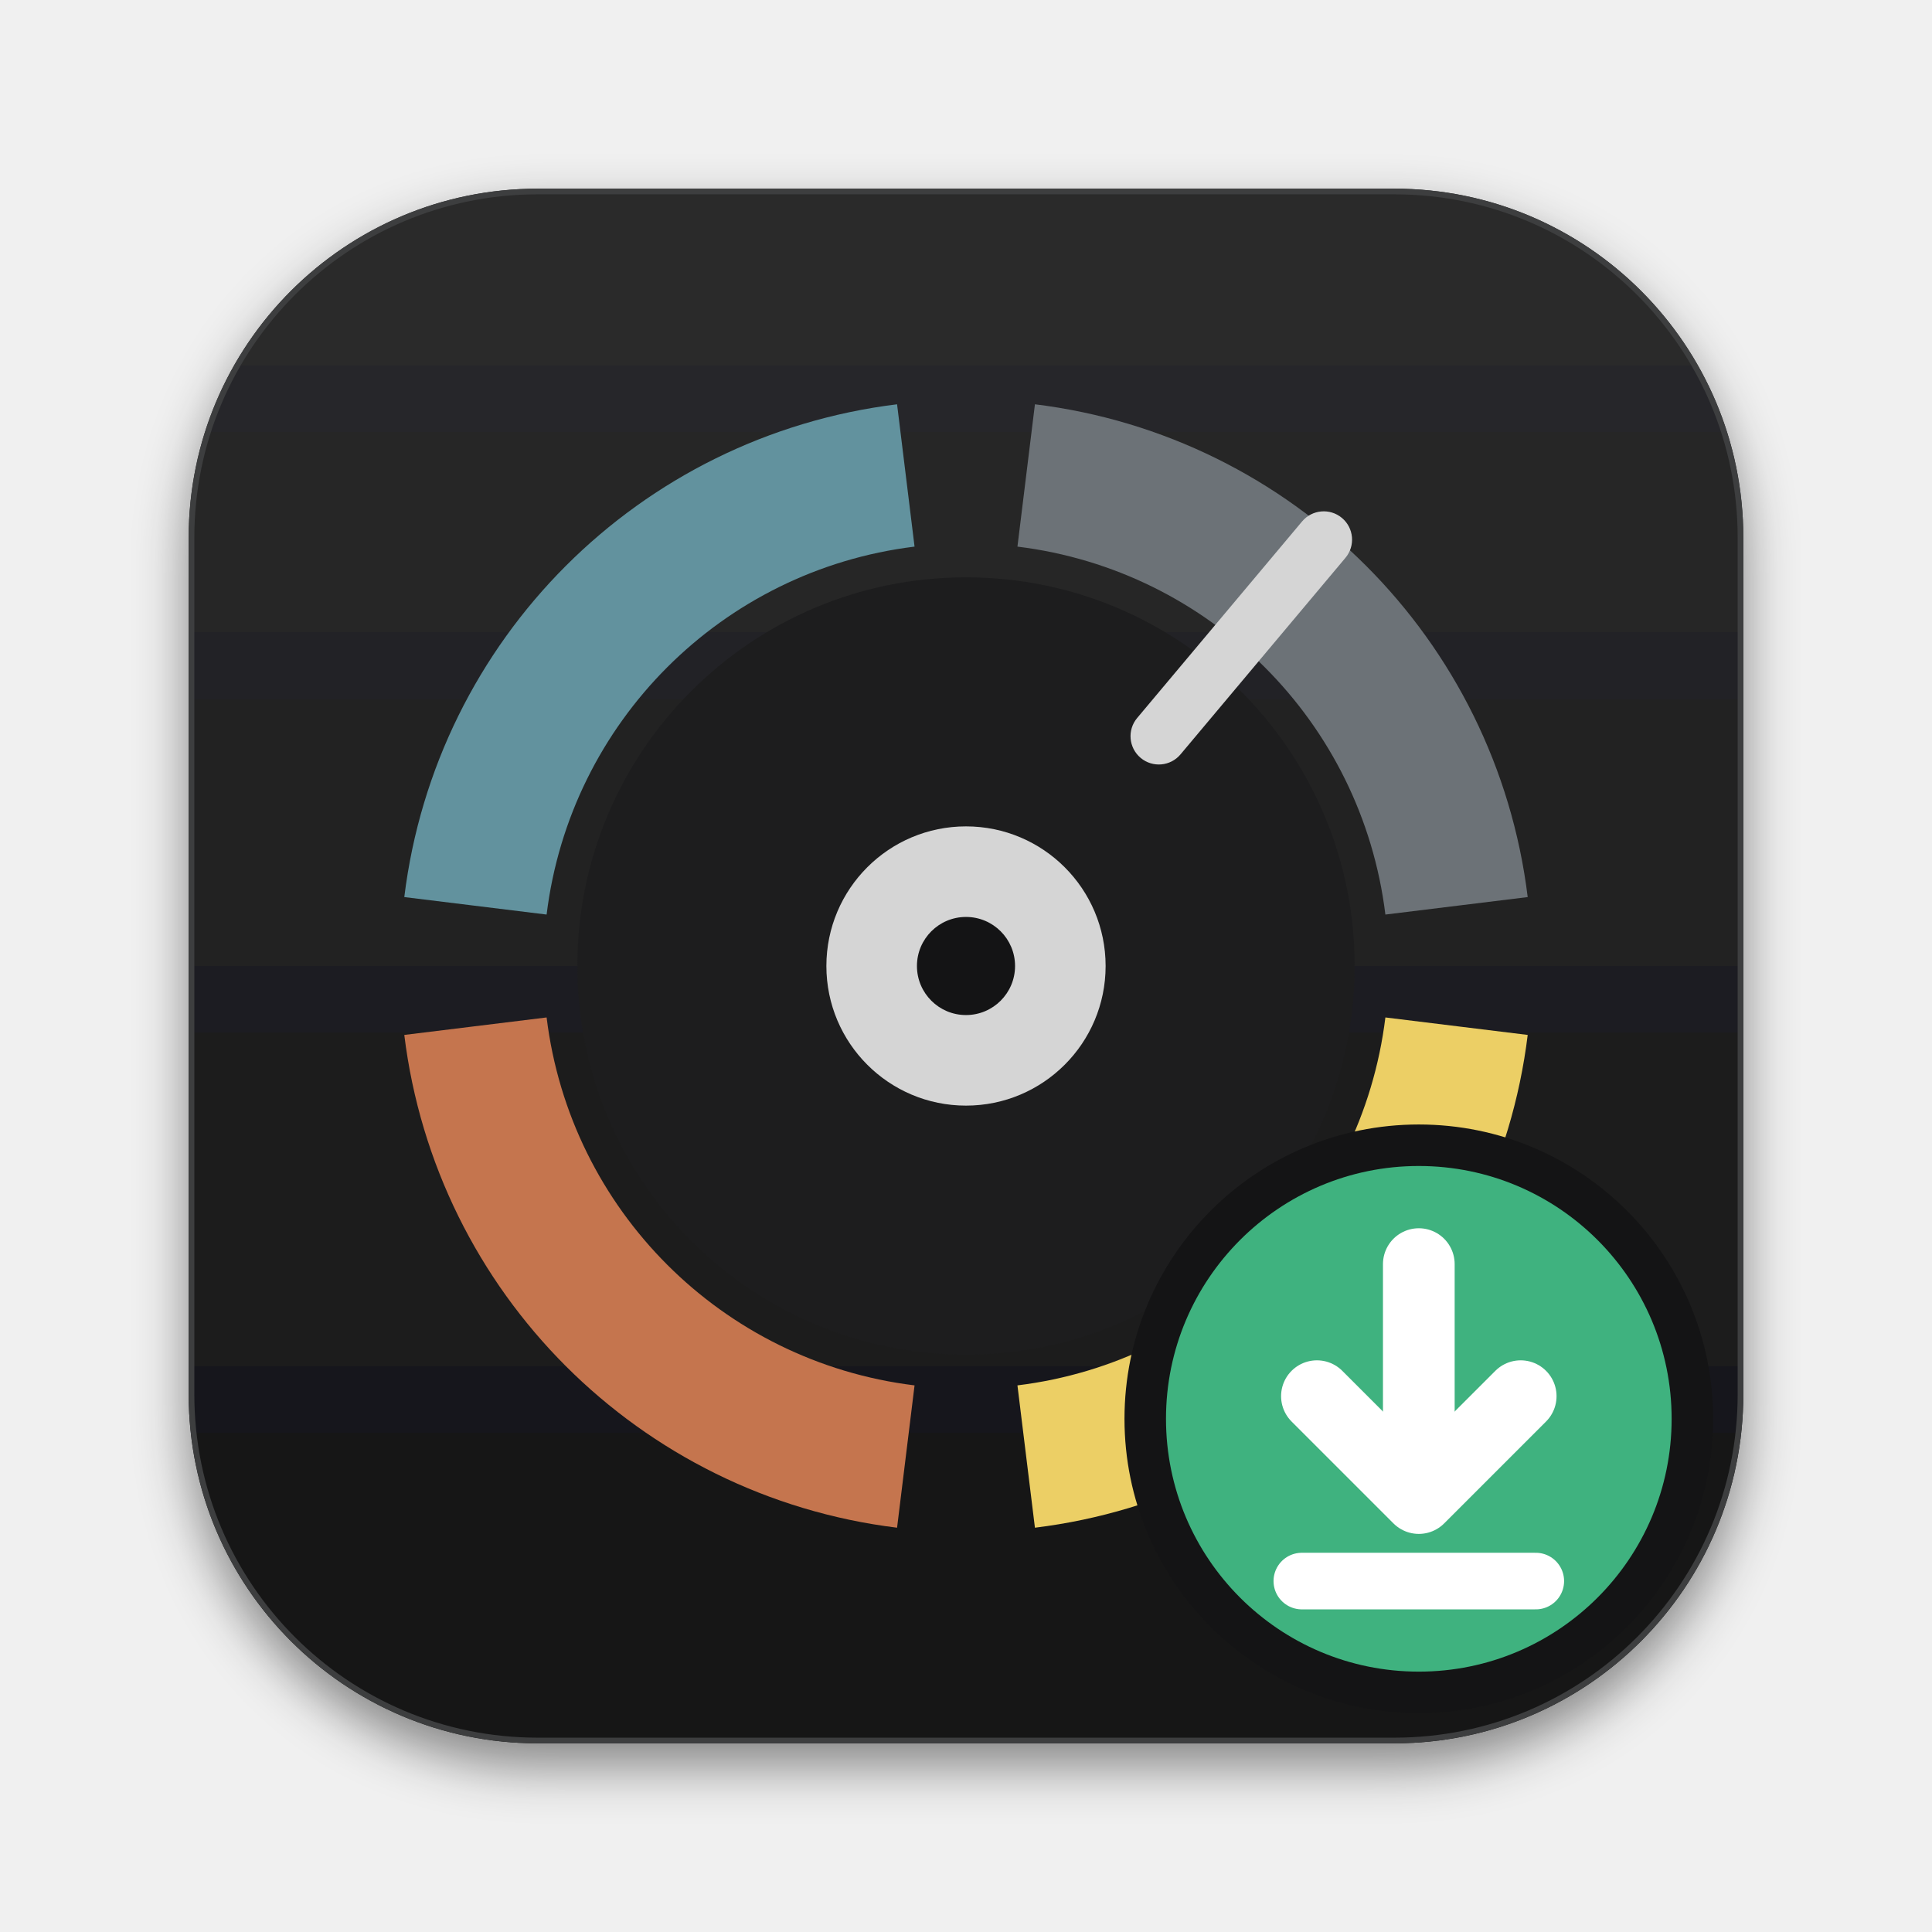
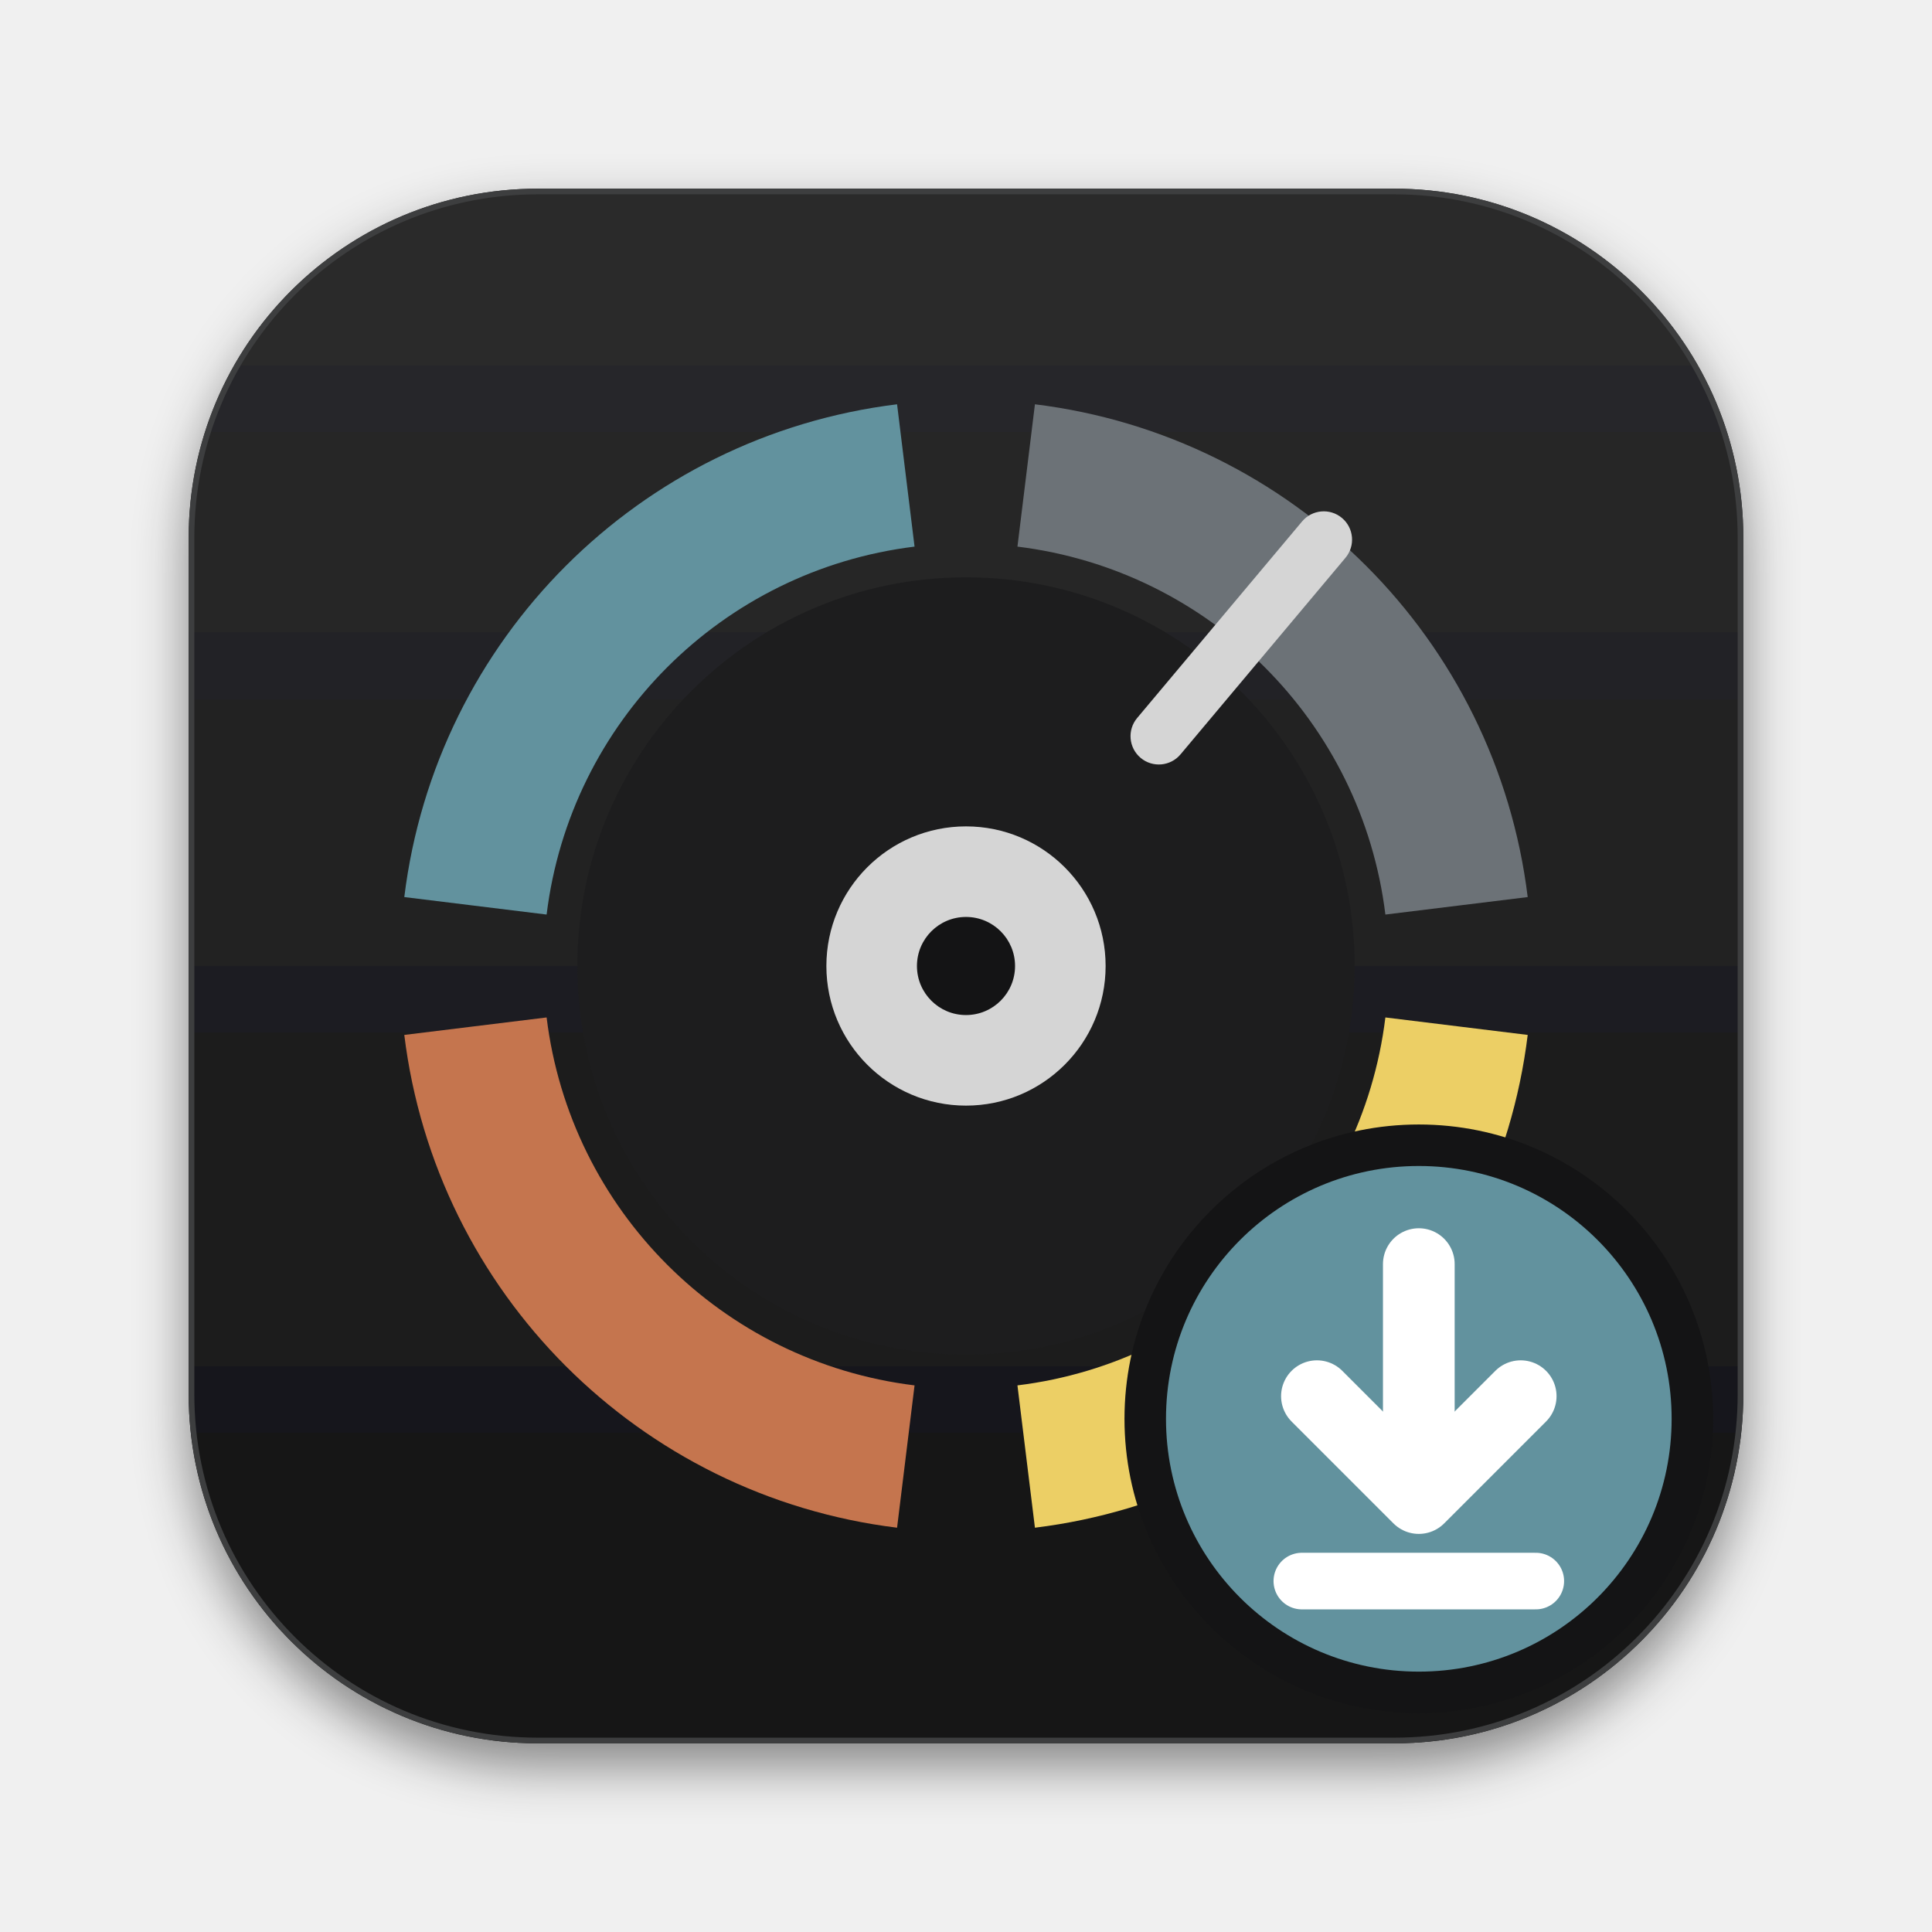
<svg xmlns="http://www.w3.org/2000/svg" width="1024" height="1024" viewBox="0 0 1024 1024">
  <defs>
    <linearGradient id="bg" x1="0" y1="0" x2="0" y2="1">
      <stop offset="0" stop-color="#2B2B2C" />
      <stop offset="1" stop-color="#141415" />
    </linearGradient>
    <filter id="shadow" x="-10%" y="-10%" width="120%" height="125%">
      <feDropShadow dx="0" dy="12" stdDeviation="14" flood-color="#000" flood-opacity="0.45" />
    </filter>
  </defs>
  <rect x="100" y="100" width="824" height="824" rx="185" ry="185" fill="url(#bg)" filter="url(#shadow)" />
  <rect x="101.5" y="101.5" width="821" height="821" rx="183.5" ry="183.5" fill="none" stroke="#3D3E3F" stroke-width="3" />
  <circle cx="512" cy="512" r="206.0" fill="#1D1D1E" />
  <path d="M543.9,252.0 A262,262 0 0 1 772.0,480.1" fill="none" stroke="#6C7277" stroke-width="76" stroke-linecap="butt" />
  <path d="M772.0,543.9 A262,262 0 0 1 543.9,772.0" fill="none" stroke="#ECCF65" stroke-width="76" stroke-linecap="butt" />
  <path d="M480.1,772.0 A262,262 0 0 1 252.0,543.9" fill="none" stroke="#C5754E" stroke-width="76" stroke-linecap="butt" />
  <path d="M252.0,480.1 A262,262 0 0 1 480.1,252.0" fill="none" stroke="#62929E" stroke-width="76" stroke-linecap="butt" />
  <rect x="497" y="202.0" width="30" height="166" rx="15" fill="#D5D5D5" transform="rotate(40 512 512)" />
  <circle cx="512" cy="512" r="74" fill="#D5D5D5" />
  <circle cx="512" cy="512" r="26" fill="#141415" />
  <circle cx="752" cy="752" r="156" fill="#141415" />
-   <circle cx="752" cy="752" r="134" fill="#3FB27F" />
+   <circle cx="752" cy="752" r="134" fill="#62929E" />
  <path d="M752,670 L752,790" stroke="#FFFFFF" stroke-width="38" stroke-linecap="round" />
  <path d="M698,740 L752,794 L806,740" fill="none" stroke="#FFFFFF" stroke-width="38" stroke-linecap="round" stroke-linejoin="round" />
  <path d="M690,838 L814,838" stroke="#FFFFFF" stroke-width="30" stroke-linecap="round" />
</svg>
